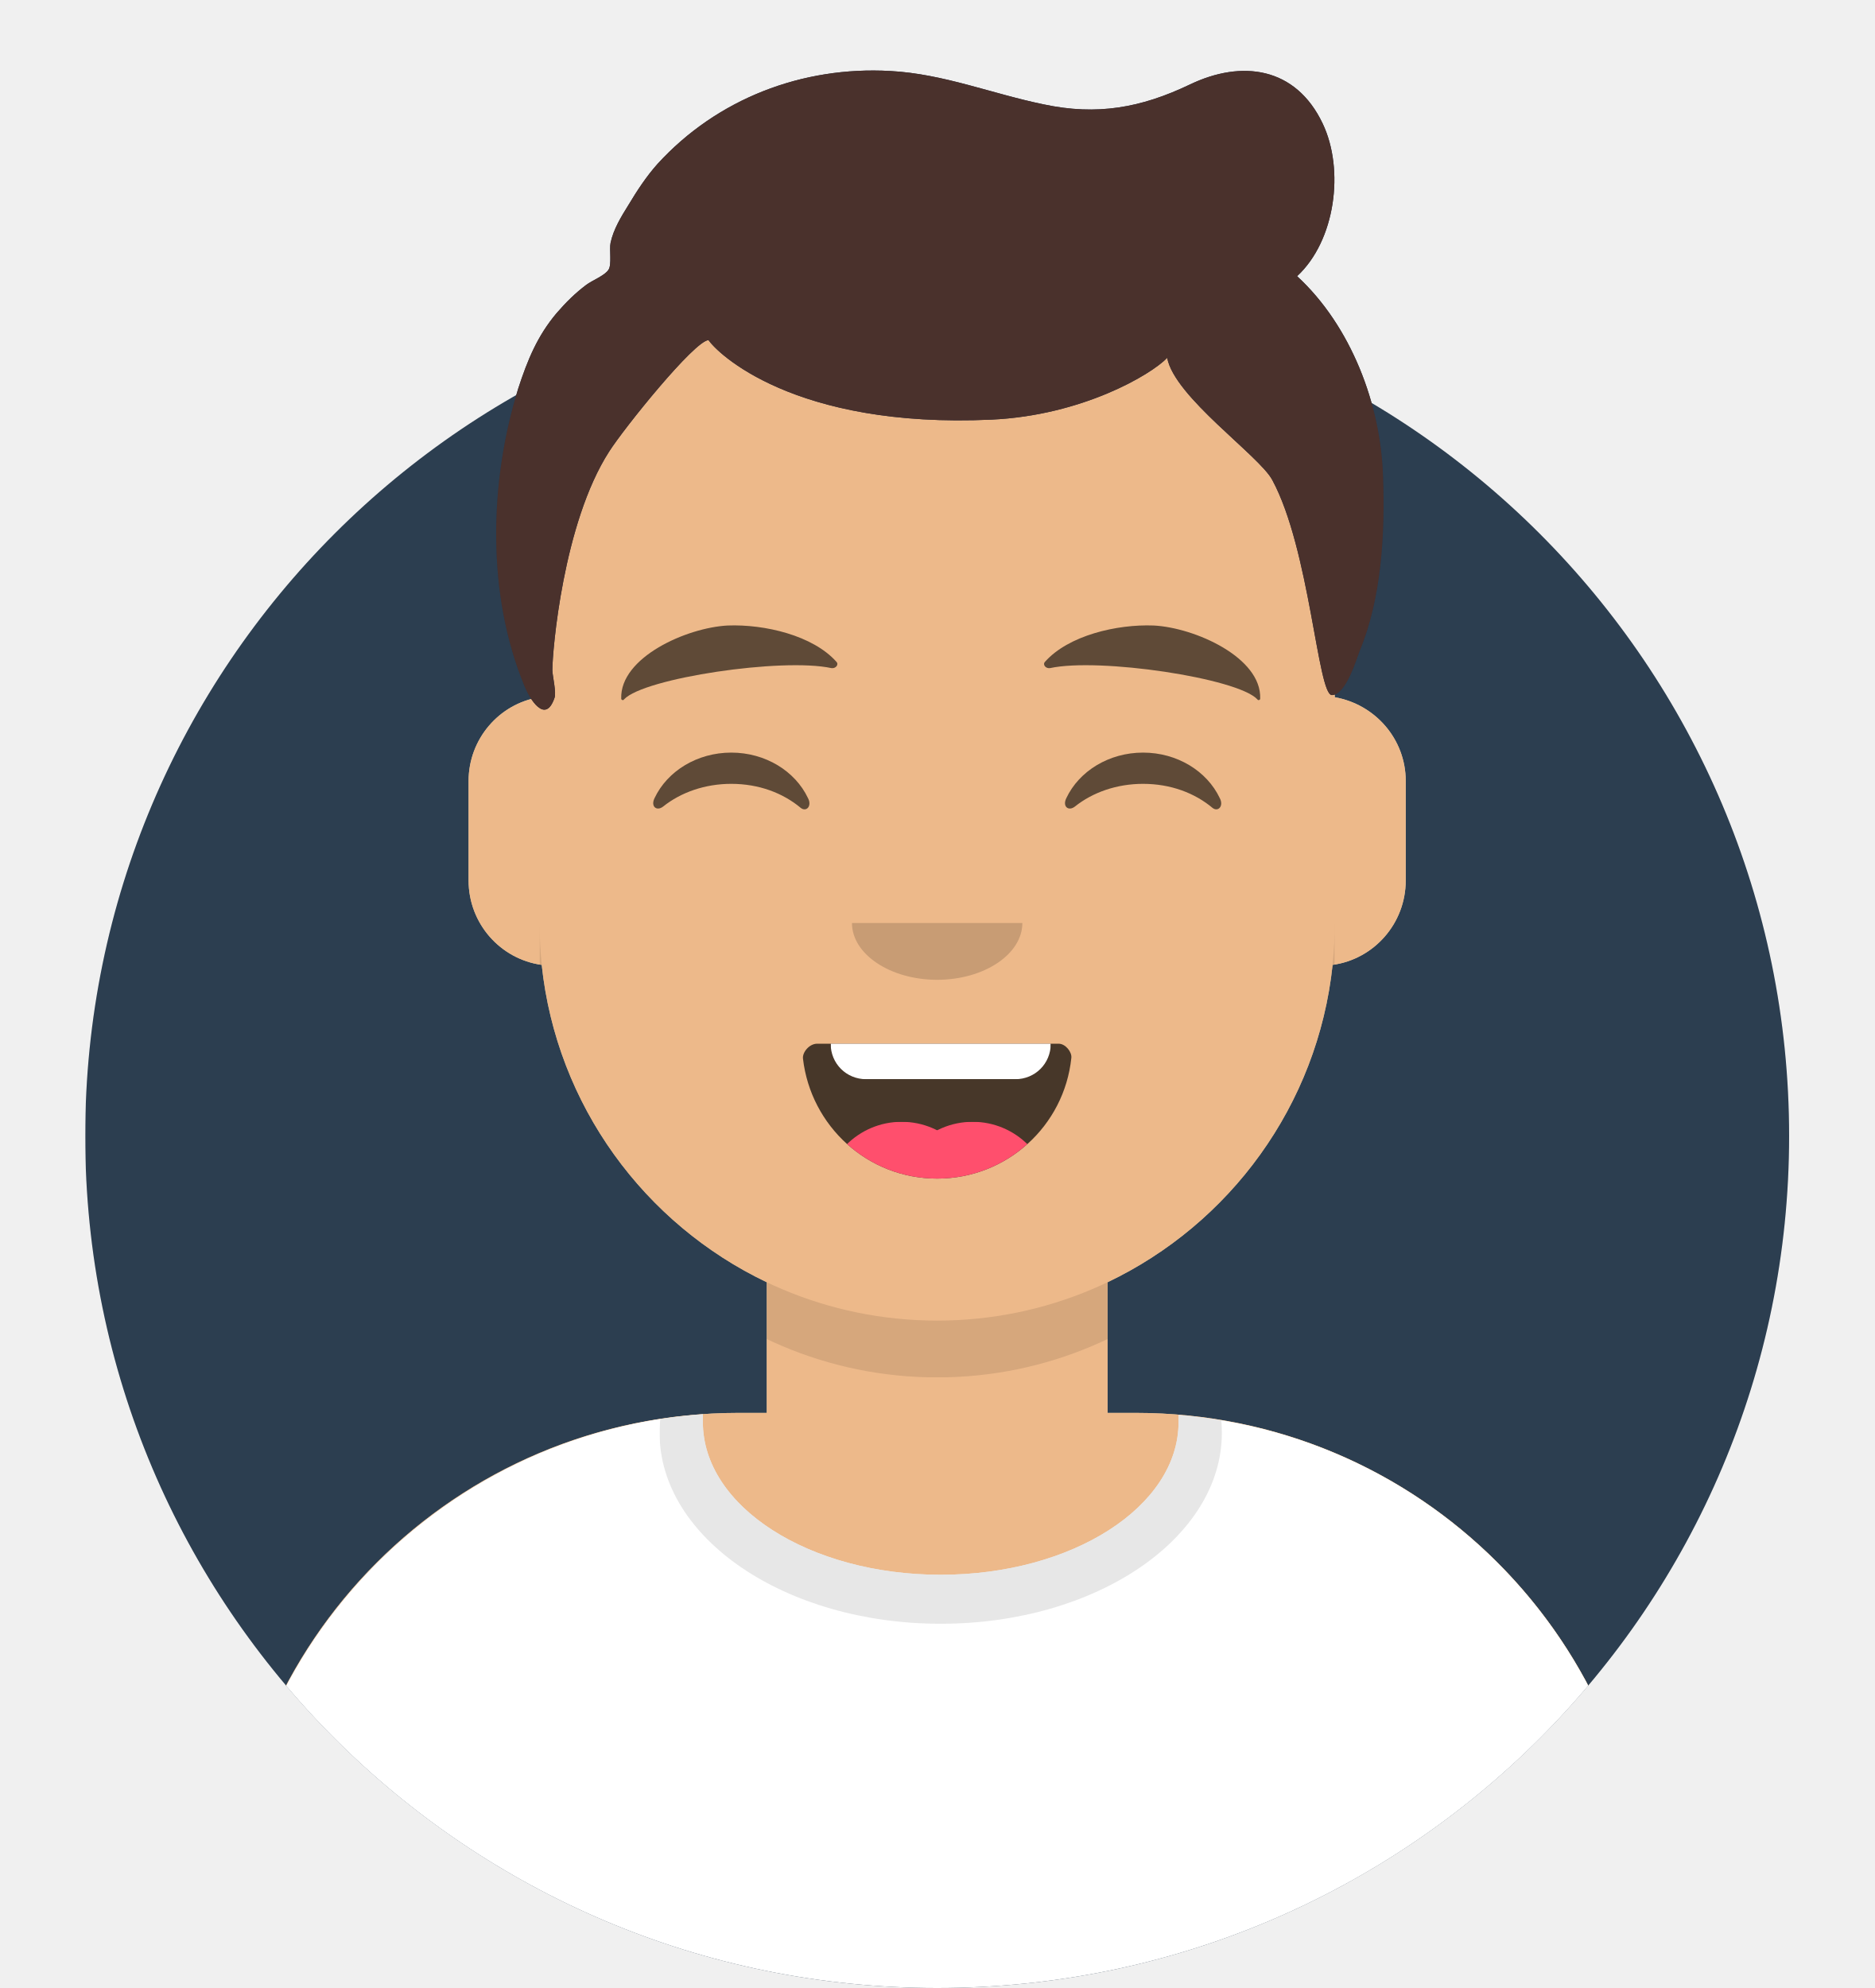
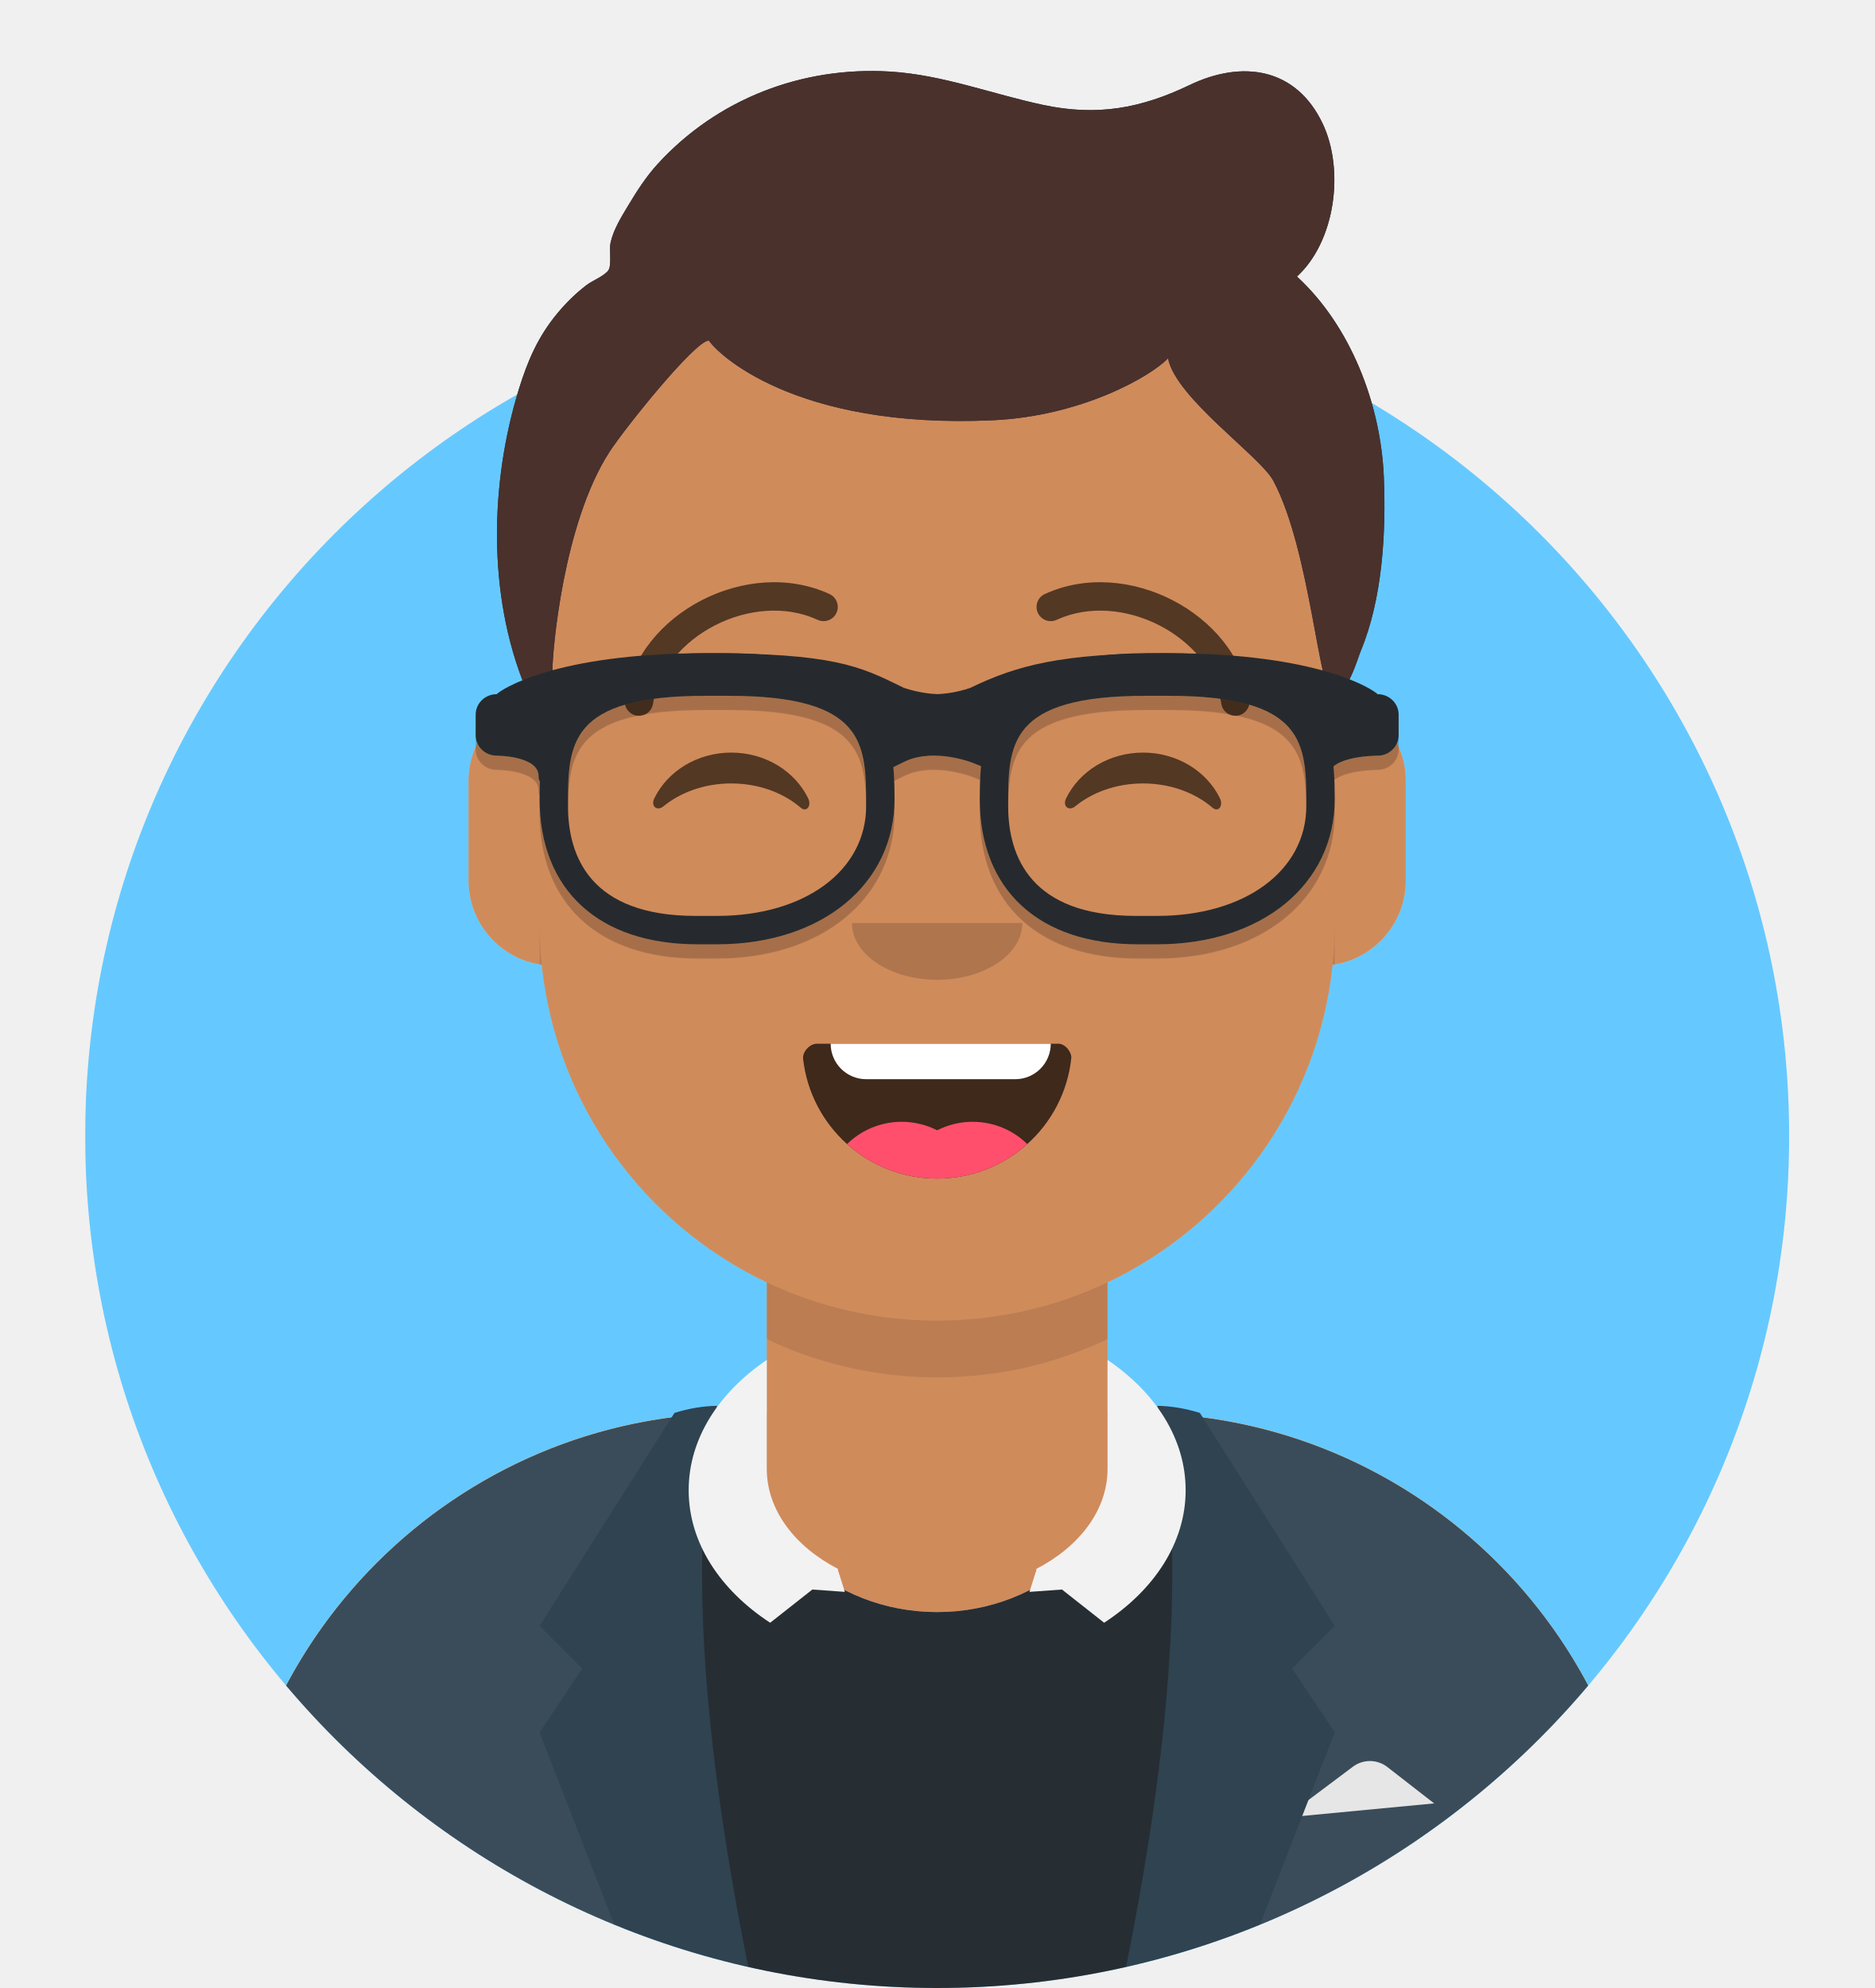
- <svg xmlns="http://www.w3.org/2000/svg" version="1.1" id="Layer_1" x="0px" y="0px" viewBox="0 0 264 280" style="enable-background:new 0 0 264 280;" xml:space="preserve">
-   <style type="text/css">
- 	.st0{fill-rule:evenodd;clip-rule:evenodd;fill:#E6E6E6;}
- 	.st1{filter:url(#Adobe_OpacityMaskFilter);}
- 	.st2{fill-rule:evenodd;clip-rule:evenodd;fill:#FFFFFF;}
- 	.st3{mask:url(#mask-2_1_);}
- 	.st4{fill-rule:evenodd;clip-rule:evenodd;fill:#2C3E50;}
- 	.st5{filter:url(#Adobe_OpacityMaskFilter_1_);}
- 	.st6{mask:url(#mask-4_1_);}
- 	.st7{fill-rule:evenodd;clip-rule:evenodd;fill:#D0C6AC;}
- 	.st8{filter:url(#Adobe_OpacityMaskFilter_2_);}
- 	.st9{mask:url(#mask-6_1_);}
- 	.st10{fill-rule:evenodd;clip-rule:evenodd;fill:#EDB98A;}
- 	.st11{filter:url(#Adobe_OpacityMaskFilter_3_);}
- 	.st12{mask:url(#mask-6_2_);fill-rule:evenodd;clip-rule:evenodd;fill-opacity:0.1;}
- 	.st13{filter:url(#Adobe_OpacityMaskFilter_4_);}
- 	.st14{mask:url(#react-mask-952_1_);}
- 	.st15{filter:url(#Adobe_OpacityMaskFilter_5_);}
- 	.st16{opacity:0.6;mask:url(#react-mask-952_2_);}
- 	.st17{fill-rule:evenodd;clip-rule:evenodd;fill-opacity:0.16;}
- 	.st18{fill-rule:evenodd;clip-rule:evenodd;fill-opacity:0.7;}
- 	.st19{filter:url(#Adobe_OpacityMaskFilter_6_);}
- 	.st20{mask:url(#react-mask-934_1_);fill-rule:evenodd;clip-rule:evenodd;fill:#FFFFFF;}
- 	.st21{filter:url(#Adobe_OpacityMaskFilter_7_);}
- 	.st22{mask:url(#react-mask-934_2_);}
- 	.st23{fill-rule:evenodd;clip-rule:evenodd;fill:#FF4F6D;}
- 	.st24{fill-rule:evenodd;clip-rule:evenodd;fill-opacity:0.6;}
- 	.st25{filter:url(#Adobe_OpacityMaskFilter_8_);}
- 	.st26{mask:url(#react-mask-925_1_);}
- 	.st27{fill-rule:evenodd;clip-rule:evenodd;fill:#28354B;}
- 	.st28{filter:url(#Adobe_OpacityMaskFilter_9_);}
- 	.st29{mask:url(#react-mask-924_1_);}
- 	.st30{fill-rule:evenodd;clip-rule:evenodd;fill:#4A312C;}
- </style>
-   <g>
-     <g transform="translate(-825, -1100)">
+ <svg xmlns="http://www.w3.org/2000/svg" xmlns:xlink="http://www.w3.org/1999/xlink" width="264px" height="280px" viewBox="0 0 264 280" version="1.1">
+   <defs>
+     <circle id="react-path-1" cx="120" cy="120" r="120" />
+     <path d="M12,160 C12,226.274 65.726,280 132,280 C198.274,280 252,226.274 252,160 L264,160 L264,-1.42108547e-14 L-3.19744231e-14,-1.42108547e-14 L-3.19744231e-14,160 L12,160 Z" id="react-path-2" />
+     <path d="M124,144.611 L124,163 L128,163 L128,163 C167.765,163 200,195.235 200,235 L200,244 L0,244 L0,235 C-4.86974701e-15,195.235 32.235,163 72,163 L72,163 L76,163 L76,144.611 C58.763,136.422 46.372,119.687 44.305,99.881 C38.48,99.058 34,94.052 34,88 L34,74 C34,68.054 38.325,63.118 44,62.166 L44,56 L44,56 C44,25.072 69.072,5.68137151e-15 100,0 L100,0 L100,0 C130.928,-5.68137151e-15 156,25.072 156,56 L156,62.166 C161.675,63.118 166,68.054 166,74 L166,88 C166,94.052 161.52,99.058 155.695,99.881 C153.628,119.687 141.237,136.422 124,144.611 Z" id="react-path-3" />
+   </defs>
+   <g id="Avataaar" stroke="none" stroke-width="1" fill="none" fill-rule="evenodd">
+     <g transform="translate(-825, -1100)" id="Avataaar/Circle">
      <g transform="translate(825, 1100)">
-         <g id="Circle" transform="translate(12, 40)">
-           <g id="Circle-Background">
-             <circle class="st0" cx="120" cy="120" r="120" />
-           </g>
-           <defs>
-             <filter id="Adobe_OpacityMaskFilter" filterUnits="userSpaceOnUse" x="0" y="0" width="240" height="240">
-               <feColorMatrix type="matrix" values="1 0 0 0 0  0 1 0 0 0  0 0 1 0 0  0 0 0 1 0" />
-             </filter>
-           </defs>
-           <mask maskUnits="userSpaceOnUse" x="0" y="0" width="240" height="240" id="mask-2_1_">
-             <g class="st1">
-               <circle id="path-1_1_" class="st2" cx="120" cy="120" r="120" />
-             </g>
+         <g id="Circle" stroke-width="1" fill-rule="evenodd" transform="translate(12, 40)">
+           <mask id="react-mask-4" fill="white">
+             <use xlink:href="#react-path-1" />
          </mask>
-           <g class="st3">
-             <rect class="st4" width="240" height="240" />
+           <use id="Circle-Background" fill="#E6E6E6" xlink:href="#react-path-1" />
+           <g id="Color/Palette/Blue-01" mask="url(#react-mask-4)" fill="#65C9FF">
+             <rect id="🖍Color" x="0" y="0" width="240" height="240" />
          </g>
        </g>
-         <g id="Mask">
- 			</g>
-         <defs>
-           <filter id="Adobe_OpacityMaskFilter_1_" filterUnits="userSpaceOnUse" x="-1" y="0" width="265" height="280">
-             <feColorMatrix type="matrix" values="1 0 0 0 0  0 1 0 0 0  0 0 1 0 0  0 0 0 1 0" />
-           </filter>
-         </defs>
-         <mask maskUnits="userSpaceOnUse" x="-1" y="0" width="265" height="280" id="mask-4_1_">
-           <g class="st5">
-             <path id="path-3_1_" class="st2" d="M12,160c0,66.3,53.7,120,120,120s120-53.7,120-120h12V0H0v160H12z" />
-           </g>
+         <mask id="react-mask-5" fill="white">
+           <use xlink:href="#react-path-2" />
        </mask>
-         <g id="Avataaar" class="st6">
+         <g id="Mask" />
+         <g id="Avataaar" stroke-width="1" fill-rule="evenodd" mask="url(#react-mask-5)">
          <g id="Body" transform="translate(32, 36)">
-             <g>
-               <path class="st7" d="M124,144.6V163h4l0,0c39.8,0,72,32.2,72,72v9H0v-9c0-39.8,32.2-72,72-72l0,0h4v-18.4        c-17.2-8.2-29.6-24.9-31.7-44.7C38.5,99.1,34,94.1,34,88V74c0-5.9,4.3-10.9,10-11.8V56l0,0c0-30.9,25.1-56,56-56l0,0l0,0        c30.9,0,56,25.1,56,56v6.2c5.7,1,10,5.9,10,11.8v14c0,6.1-4.5,11.1-10.3,11.9C153.6,119.7,141.2,136.4,124,144.6z" />
-             </g>
-             <defs>
-               <filter id="Adobe_OpacityMaskFilter_2_" filterUnits="userSpaceOnUse" x="-32" y="0" width="264" height="244">
-                 <feColorMatrix type="matrix" values="1 0 0 0 0  0 1 0 0 0  0 0 1 0 0  0 0 0 1 0" />
-               </filter>
-             </defs>
-             <mask maskUnits="userSpaceOnUse" x="-32" y="0" width="264" height="244" id="mask-6_1_">
-               <g class="st8">
-                 <path id="path-5_1_" class="st2" d="M124,144.6V163h4l0,0c39.8,0,72,32.2,72,72v9H0v-9c0-39.8,32.2-72,72-72l0,0h4v-18.4         c-17.2-8.2-29.6-24.9-31.7-44.7C38.5,99.1,34,94.1,34,88V74c0-5.9,4.3-10.9,10-11.8V56l0,0c0-30.9,25.1-56,56-56l0,0l0,0         c30.9,0,56,25.1,56,56v6.2c5.7,1,10,5.9,10,11.8v14c0,6.1-4.5,11.1-10.3,11.9C153.6,119.7,141.2,136.4,124,144.6z" />
-               </g>
+             <mask id="react-mask-6" fill="white">
+               <use xlink:href="#react-path-3" />
            </mask>
-             <g class="st9">
-               <g id="Color" transform="translate(-32, 0)">
-                 <rect class="st10" width="264" height="244" />
+             <use fill="#D0C6AC" xlink:href="#react-path-3" />
+             <g id="Skin/👶🏽-03-Brown" mask="url(#react-mask-6)" fill="#D08B5B">
+               <g transform="translate(0, 0)" id="Color">
+                 <rect x="0" y="0" width="264" height="280" />
              </g>
            </g>
+             <path d="M156,79 L156,102 C156,132.928 130.928,158 100,158 C69.072,158 44,132.928 44,102 L44,79 L44,94 C44,124.928 69.072,150 100,150 C130.928,150 156,124.928 156,94 L156,79 Z" id="Neck-Shadow" fill-opacity="0.1" fill="#000000" mask="url(#react-mask-6)" />
+           </g>
+           <g id="Clothing/Blazer-+-Sweater" transform="translate(0, 170)">
            <defs>
-               <filter id="Adobe_OpacityMaskFilter_3_" filterUnits="userSpaceOnUse" x="44" y="79" width="112" height="79">
-                 <feColorMatrix type="matrix" values="1 0 0 0 0  0 1 0 0 0  0 0 1 0 0  0 0 0 1 0" />
-               </filter>
+               <path d="M105.192,29.052 L104,29.052 L104,29.052 C64.235,29.052 32,61.287 32,101.052 L32,110 L232,110 L232,101.052 C232,61.287 199.765,29.052 160,29.052 L160,29.052 L158.808,29.052 C158.935,30.035 159,31.036 159,32.052 C159,45.859 146.912,57.052 132,57.052 C117.088,57.052 105,45.859 105,32.052 C105,31.036 105.065,30.035 105.192,29.052 Z" id="react-path-83" />
            </defs>
-             <mask maskUnits="userSpaceOnUse" x="44" y="79" width="112" height="79" id="mask-6_2_">
-               <g class="st11">
-                 <path id="path-5_2_" class="st2" d="M124,144.6V163h4l0,0c39.8,0,72,32.2,72,72v9H0v-9c0-39.8,32.2-72,72-72l0,0h4v-18.4         c-17.2-8.2-29.6-24.9-31.7-44.7C38.5,99.1,34,94.1,34,88V74c0-5.9,4.3-10.9,10-11.8V56l0,0c0-30.9,25.1-56,56-56l0,0l0,0         c30.9,0,56,25.1,56,56v6.2c5.7,1,10,5.9,10,11.8v14c0,6.1-4.5,11.1-10.3,11.9C153.6,119.7,141.2,136.4,124,144.6z" />
+             <mask id="react-mask-84" fill="white">
+               <use xlink:href="#react-path-83" />
+             </mask>
+             <use id="Clothes" fill="#E6E6E6" fill-rule="evenodd" xlink:href="#react-path-83" />
+             <g id="Color/Palette/Black" mask="url(#react-mask-84)" fill-rule="evenodd" fill="#262E33">
+               <rect id="🖍Color" x="0" y="0" width="264" height="110" />
+             </g>
+             <g id="Blazer" stroke-width="1" fill-rule="evenodd" transform="translate(32, 28)">
+               <path d="M68.785,1.122 C30.512,2.804 1.24427139e-14,34.365 0,73.052 L0,82 L69.362,82 C65.961,69.92 64,55.709 64,40.5 C64,26.173 65.74,12.731 68.785,1.122 Z M131.638,82 L200,82 L200,73.052 C200,34.707 170.025,3.363 132.229,1.174 C135.265,12.771 137,26.194 137,40.5 C137,55.709 135.039,69.92 131.638,82 Z" id="Saco" fill="#3A4C5A" />
+               <path d="M149,58 L158.556,50.833 L158.556,50.833 C159.999,49.751 161.988,49.768 163.412,50.876 L170,56 L149,58 Z" id="Pocket-hanky" fill="#E6E6E6" />
+               <path d="M69,1.13686838e-13 C65,19.333 66.667,46.667 74,82 L58,82 L44,46 L50,37 L44,31 L63,1 C65.028,0.369 67.028,0.036 69,1.13686838e-13 Z" id="Wing" fill="#2F4351" />
+               <path d="M151,1.13686838e-13 C147,19.333 148.667,46.667 156,82 L140,82 L126,46 L132,37 L126,31 L145,1 C147.028,0.369 149.028,0.036 151,1.13686838e-13 Z" id="Wing" fill="#2F4351" transform="translate(141, 41) scale(-1, 1) translate(-141, -41) " />
+             </g>
+             <path d="M156,21.539 C162.772,26.136 167,32.656 167,39.888 C167,47.289 162.572,53.945 155.52,58.556 L149.579,53.876 L145,54.208 L146,51.057 L145.922,50.996 C152.022,47.853 156,42.7 156,36.877 L156,21.539 Z M108,21.539 C101.228,26.136 97,32.656 97,39.888 C97,47.289 101.428,53.945 108.48,58.556 L114.421,53.876 L119,54.208 L118,51.057 L118.078,50.996 C111.978,47.853 108,42.7 108,36.877 L108,21.539 Z" id="Collar" fill="#F2F2F2" fill-rule="evenodd" />
+           </g>
+           <g id="Face" transform="translate(76, 82)" fill="#000000">
+             <g id="Mouth/Smile" transform="translate(2, 52)">
+               <defs>
+                 <path d="M35.118,15.128 C36.176,24.62 44.226,32 54,32 C63.804,32 71.874,24.574 72.892,15.04 C72.974,14.273 72.117,13 71.043,13 C56.149,13 44.738,13 37.087,13 C36.007,13 35.012,14.178 35.118,15.128 Z" id="react-path-95" />
+               </defs>
+               <mask id="react-mask-96" fill="white">
+                 <use xlink:href="#react-path-95" />
+               </mask>
+               <use id="Mouth" fill-opacity="0.7" fill="#000000" fill-rule="evenodd" xlink:href="#react-path-95" />
+               <rect id="Teeth" fill="#FFFFFF" fill-rule="evenodd" mask="url(#react-mask-96)" x="39" y="2" width="31" height="16" rx="5" />
+               <g id="Tongue" stroke-width="1" fill-rule="evenodd" mask="url(#react-mask-96)" fill="#FF4F6D">
+                 <g transform="translate(38, 24)">
+                   <circle cx="11" cy="11" r="11" />
+                   <circle cx="21" cy="11" r="11" />
+                 </g>
              </g>
-             </mask>
-             <path id="Neck-Shadow" class="st12" d="M156,79v23c0,30.9-25.1,56-56,56s-56-25.1-56-56V79v15c0,30.9,25.1,56,56,56       s56-25.1,56-56V79z" />
-           </g>
-           <g transform="translate(0, 170)">
-             <g id="Clothes">
-               <path class="st0" d="M166,29.3c37,3,66,34,66,71.8v8.9H32v-8.9C32,63,61.6,31.8,99,29.2c0,0.4,0,0.7,0,1.1        c0,11.9,15,21.5,33.5,21.5S166,42.2,166,30.3C166,30,166,29.6,166,29.3z" />
            </g>
-             <defs>
-               <filter id="Adobe_OpacityMaskFilter_4_" filterUnits="userSpaceOnUse" x="0" y="0" width="264" height="110">
-                 <feColorMatrix type="matrix" values="1 0 0 0 0  0 1 0 0 0  0 0 1 0 0  0 0 0 1 0" />
-               </filter>
-             </defs>
-             <mask maskUnits="userSpaceOnUse" x="0" y="0" width="264" height="110" id="react-mask-952_1_">
-               <g class="st13">
-                 <path id="react-path-951_1_" class="st2" d="M166,29.3c37,3,66,34,66,71.8v8.9H32v-8.9C32,63,61.6,31.8,99,29.2         c0,0.4,0,0.7,0,1.1c0,11.9,15,21.5,33.5,21.5S166,42.2,166,30.3C166,30,166,29.6,166,29.3z" />
-               </g>
-             </mask>
-             <g class="st14">
-               <rect class="st2" width="264" height="110" />
+             <g id="Nose/Default" transform="translate(28, 40)" fill-opacity="0.16">
+               <path d="M16,8 C16,12.418 21.373,16 28,16 L28,16 C34.627,16 40,12.418 40,8" id="Nose" />
            </g>
-             <defs>
-               <filter id="Adobe_OpacityMaskFilter_5_" filterUnits="userSpaceOnUse" x="92.9" y="4.9" width="79.3" height="53.8">
-                 <feColorMatrix type="matrix" values="1 0 0 0 0  0 1 0 0 0  0 0 1 0 0  0 0 0 1 0" />
-               </filter>
-             </defs>
-             <mask maskUnits="userSpaceOnUse" x="92.9" y="4.9" width="79.3" height="53.8" id="react-mask-952_2_">
-               <g class="st15">
-                 <path id="react-path-951_2_" class="st2" d="M166,29.3c37,3,66,34,66,71.8v8.9H32v-8.9C32,63,61.6,31.8,99,29.2         c0,0.4,0,0.7,0,1.1c0,11.9,15,21.5,33.5,21.5S166,42.2,166,30.3C166,30,166,29.6,166,29.3z" />
-               </g>
-             </mask>
-             <g id="Shadowy" class="st16">
-               <g transform="translate(92, 4)">
-                 <ellipse class="st17" cx="40.5" cy="27.8" rx="39.6" ry="26.9" />
+             <g id="Eyes/Happy-😁" transform="translate(0, 8)" fill-opacity="0.6">
+               <path d="M16.16,22.447 C18.007,18.649 22.164,16 26.998,16 C31.814,16 35.959,18.63 37.815,22.407 C38.367,23.529 37.582,24.447 36.791,23.767 C34.34,21.66 30.859,20.344 26.998,20.344 C23.257,20.344 19.874,21.579 17.438,23.572 C16.547,24.3 15.62,23.558 16.16,22.447 Z" id="Squint" />
+               <path d="M74.16,22.447 C76.007,18.649 80.164,16 84.998,16 C89.814,16 93.959,18.63 95.815,22.407 C96.367,23.529 95.582,24.447 94.791,23.767 C92.34,21.66 88.859,20.344 84.998,20.344 C81.257,20.344 77.874,21.579 75.438,23.572 C74.547,24.3 73.62,23.558 74.16,22.447 Z" id="Squint" />
+             </g>
+             <g id="Eyebrow/Outline/Raised-Excited" fill-opacity="0.6">
+               <g id="I-Browse" transform="translate(12, 0)">
+                 <path d="M3.976,17.128 C5.471,7.605 18.059,1.109 27.164,5.301 C28.167,5.763 29.355,5.324 29.817,4.321 C30.279,3.318 29.84,2.13 28.836,1.668 C17.349,-3.622 1.936,4.332 0.024,16.507 C-0.147,17.599 0.599,18.622 1.69,18.794 C2.781,18.965 3.804,18.219 3.976,17.128 Z" id="Eyebrow" fill-rule="nonzero" />
+                 <path d="M61.976,17.128 C63.471,7.605 76.059,1.109 85.164,5.301 C86.167,5.763 87.355,5.324 87.817,4.321 C88.279,3.318 87.84,2.13 86.836,1.668 C75.349,-3.622 59.936,4.332 58.024,16.507 C57.853,17.599 58.599,18.622 59.69,18.794 C60.781,18.965 61.804,18.219 61.976,17.128 Z" id="Eyebrow" fill-rule="nonzero" transform="translate(73.0001, 9.410436) scale(-1, 1) translate(-73.0001, -9.410436) " />
              </g>
            </g>
          </g>
-           <g id="Face" transform="translate(76, 82)">
-             <g transform="translate(2, 52)">
-               <g id="Mouth">
-                 <path class="st18" d="M35.1,15.1C36.2,24.6,44.2,32,54,32c9.8,0,17.9-7.4,18.9-17c0.1-0.8-0.8-2-1.8-2c-14.9,0-26.3,0-34,0         C36,13,35,14.2,35.1,15.1z" />
-               </g>
-               <defs>
-                 <filter id="Adobe_OpacityMaskFilter_6_" filterUnits="userSpaceOnUse" x="39" y="2" width="31" height="16">
-                   <feColorMatrix type="matrix" values="1 0 0 0 0  0 1 0 0 0  0 0 1 0 0  0 0 0 1 0" />
-                 </filter>
-               </defs>
-               <mask maskUnits="userSpaceOnUse" x="39" y="2" width="31" height="16" id="react-mask-934_1_">
-                 <g class="st19">
-                   <path id="react-path-933_1_" class="st2" d="M35.1,15.1C36.2,24.6,44.2,32,54,32c9.8,0,17.9-7.4,18.9-17          c0.1-0.8-0.8-2-1.8-2c-14.9,0-26.3,0-34,0C36,13,35,14.2,35.1,15.1z" />
-                 </g>
-               </mask>
-               <path id="Teeth" class="st20" d="M44,2h21c2.8,0,5,2.2,5,5v6c0,2.8-2.2,5-5,5H44c-2.8,0-5-2.2-5-5V7C39,4.2,41.2,2,44,2z" />
-               <defs>
-                 <filter id="Adobe_OpacityMaskFilter_7_" filterUnits="userSpaceOnUse" x="38" y="24" width="32" height="22">
-                   <feColorMatrix type="matrix" values="1 0 0 0 0  0 1 0 0 0  0 0 1 0 0  0 0 0 1 0" />
-                 </filter>
-               </defs>
-               <mask maskUnits="userSpaceOnUse" x="38" y="24" width="32" height="22" id="react-mask-934_2_">
-                 <g class="st21">
-                   <path id="react-path-933_2_" class="st2" d="M35.1,15.1C36.2,24.6,44.2,32,54,32c9.8,0,17.9-7.4,18.9-17          c0.1-0.8-0.8-2-1.8-2c-14.9,0-26.3,0-34,0C36,13,35,14.2,35.1,15.1z" />
-                 </g>
-               </mask>
-               <g id="Tongue" class="st22">
-                 <g transform="translate(38, 24)">
-                   <circle class="st23" cx="11" cy="11" r="11" />
-                   <circle class="st23" cx="21" cy="11" r="11" />
-                 </g>
-               </g>
-             </g>
-             <g transform="translate(28, 40)">
-               <path id="Nose" class="st17" d="M16,8c0,4.4,5.4,8,12,8l0,0c6.6,0,12-3.6,12-8" />
-             </g>
-             <g transform="translate(0, 8)">
-               <path id="Squint" class="st24" d="M16.2,22.4C18,18.6,22.2,16,27,16c4.8,0,9,2.6,10.8,6.4c0.6,1.1-0.2,2-1,1.4        c-2.5-2.1-5.9-3.4-9.8-3.4c-3.7,0-7.1,1.2-9.6,3.2C16.5,24.3,15.6,23.6,16.2,22.4z" />
-               <path class="st24" d="M74.2,22.4C76,18.6,80.2,16,85,16c4.8,0,9,2.6,10.8,6.4c0.6,1.1-0.2,2-1,1.4c-2.5-2.1-5.9-3.4-9.8-3.4        c-3.7,0-7.1,1.2-9.6,3.2C74.5,24.3,73.6,23.6,74.2,22.4z" />
-             </g>
-             <g>
-               <path id="Eyebrow" class="st24" d="M26.5,6.1c-5.8,0.3-15.2,4.5-15,10.3c0,0.2,0.3,0.3,0.4,0.1c2.8-3,22.3-5.9,29.2-4.4        c0.6,0.1,1.1-0.5,0.7-0.9C38.5,7.5,31.7,5.9,26.5,6.1" />
-               <path class="st24" d="M86.5,6.1c5.8,0.3,15.2,4.5,15,10.3c0,0.2-0.3,0.3-0.4,0.1c-2.8-3-22.3-5.9-29.2-4.4        c-0.6,0.1-1.1-0.5-0.7-0.9C74.5,7.5,81.3,5.9,86.5,6.1" />
-             </g>
-           </g>
-           <g id="Top">
+           <g id="Top" stroke-width="1" fill-rule="evenodd">
            <defs>
-               <filter id="Adobe_OpacityMaskFilter_8_" filterUnits="userSpaceOnUse" x="-1" y="0" width="264" height="280">
-                 <feColorMatrix type="matrix" values="1 0 0 0 0  0 1 0 0 0  0 0 1 0 0  0 0 0 1 0" />
+               <rect id="react-path-67" x="0" y="0" width="264" height="280" />
+               <path d="M183.68,38.949 C189.086,33.999 190.387,23.962 187.318,17.449 C183.549,9.454 175.901,8.452 168.572,11.969 C161.664,15.284 155.515,16.388 147.95,14.782 C140.692,13.241 133.806,10.523 126.303,10.076 C113.978,9.343 102.003,13.915 93.603,23.129 C92,24.887 90.709,26.897 89.488,28.934 C88.512,30.564 87.411,32.313 86.995,34.192 C86.797,35.086 87.165,37.29 86.72,38.022 C86.239,38.812 84.424,39.537 83.651,40.124 C82.084,41.313 80.727,42.654 79.471,44.171 C76.805,47.393 75.338,50.758 74.103,54.743 C70.001,67.988 69.653,83.741 74.957,96.747 C75.664,98.481 77.855,102.099 79.143,98.385 C79.398,97.651 78.809,95.191 78.81,94.45 C78.815,91.73 80.316,73.721 86.857,63.633 C88.986,60.349 98.83,48.052 100.841,47.954 C101.906,49.646 112.721,60.462 140.783,59.195 C153.445,58.623 163.183,52.934 165.521,50.468 C166.549,56.001 178.513,64.284 180.336,67.692 C185.603,77.538 186.771,97.996 188.781,97.957 C190.791,97.919 192.234,92.72 192.648,91.727 C195.72,84.352 196.243,75.095 195.915,67.168 C195.488,56.966 191.277,45.942 183.68,38.949 Z" id="react-path-66" />
+               <filter x="-0.8%" y="-2.0%" width="101.5%" height="108.0%" filterUnits="objectBoundingBox" id="react-filter-63">
+                 <feOffset dx="0" dy="2" in="SourceAlpha" result="shadowOffsetOuter1" />
+                 <feColorMatrix values="0 0 0 0 0   0 0 0 0 0   0 0 0 0 0  0 0 0 0.16 0" type="matrix" in="shadowOffsetOuter1" result="shadowMatrixOuter1" />
+                 <feMerge>
+                   <feMergeNode in="shadowMatrixOuter1" />
+                   <feMergeNode in="SourceGraphic" />
+                 </feMerge>
              </filter>
            </defs>
-             <mask maskUnits="userSpaceOnUse" x="-1" y="0" width="264" height="280" id="react-mask-925_1_">
-               <g class="st25">
-                 <rect id="react-path-927_1_" class="st2" width="264" height="280" />
-               </g>
+             <mask id="react-mask-65" fill="white">
+               <use xlink:href="#react-path-67" />
            </mask>
-             <g class="st26">
+             <g id="Mask" />
+             <g id="Top/Short-Hair/Short-Waved" mask="url(#react-mask-65)">
              <g transform="translate(-1, 0)">
-                 <g id="Short-Hair">
-                   <path class="st27" d="M183.7,38.9c5.4-5,6.7-15,3.6-21.5c-3.8-8-11.4-9-18.7-5.5c-6.9,3.3-13.1,4.4-20.6,2.8          c-7.3-1.5-14.1-4.3-21.6-4.7C114,9.3,102,13.9,93.6,23.1c-1.6,1.8-2.9,3.8-4.1,5.8c-1,1.6-2.1,3.4-2.5,5.3          c-0.2,0.9,0.2,3.1-0.3,3.8c-0.5,0.8-2.3,1.5-3.1,2.1c-1.6,1.2-2.9,2.5-4.2,4c-2.7,3.2-4.1,6.6-5.4,10.6          c-4.1,13.2-4.5,29,0.9,42c0.7,1.7,2.9,5.4,4.2,1.6c0.3-0.7-0.3-3.2-0.3-3.9c0-2.7,1.5-20.7,8-30.8c2.1-3.3,12-15.6,14-15.7          c1.1,1.7,11.9,12.5,39.9,11.2c12.7-0.6,22.4-6.3,24.7-8.7c1,5.5,13,13.8,14.8,17.2c5.3,9.8,6.4,30.3,8.4,30.3          s3.5-5.2,3.9-6.2c3.1-7.4,3.6-16.6,3.3-24.6C195.5,57,191.3,45.9,183.7,38.9z" />
+                 <mask id="react-mask-64" fill="white">
+                   <use xlink:href="#react-path-66" />
+                 </mask>
+                 <use id="Short-Hair" stroke="none" fill="#28354B" fill-rule="evenodd" xlink:href="#react-path-66" />
+                 <g id="Skin/👶🏽-03-Brown" mask="url(#react-mask-64)" fill="#4A312C">
+                   <g transform="translate(0, 0) " id="Color">
+                     <rect x="0" y="0" width="264" height="280" />
+                   </g>
                </g>
-                 <defs>
-                   <filter id="Adobe_OpacityMaskFilter_9_" filterUnits="userSpaceOnUse" x="0" y="0" width="264" height="280">
-                     <feColorMatrix type="matrix" values="1 0 0 0 0  0 1 0 0 0  0 0 1 0 0  0 0 0 1 0" />
-                   </filter>
-                 </defs>
-                 <mask maskUnits="userSpaceOnUse" x="0" y="0" width="264" height="280" id="react-mask-924_1_">
-                   <g class="st28">
-                     <path id="react-path-926_1_" class="st2" d="M183.7,38.9c5.4-5,6.7-15,3.6-21.5c-3.8-8-11.4-9-18.7-5.5           c-6.9,3.3-13.1,4.4-20.6,2.8c-7.3-1.5-14.1-4.3-21.6-4.7C114,9.3,102,13.9,93.6,23.1c-1.6,1.8-2.9,3.8-4.1,5.8           c-1,1.6-2.1,3.4-2.5,5.3c-0.2,0.9,0.2,3.1-0.3,3.8c-0.5,0.8-2.3,1.5-3.1,2.1c-1.6,1.2-2.9,2.5-4.2,4           c-2.7,3.2-4.1,6.6-5.4,10.6c-4.1,13.2-4.5,29,0.9,42c0.7,1.7,2.9,5.4,4.2,1.6c0.3-0.7-0.3-3.2-0.3-3.9           c0-2.7,1.5-20.7,8-30.8c2.1-3.3,12-15.6,14-15.7c1.1,1.7,11.9,12.5,39.9,11.2c12.7-0.6,22.4-6.3,24.7-8.7           c1,5.5,13,13.8,14.8,17.2c5.3,9.8,6.4,30.3,8.4,30.3s3.5-5.2,3.9-6.2c3.1-7.4,3.6-16.6,3.3-24.6           C195.5,57,191.3,45.9,183.7,38.9z" />
-                   </g>
-                 </mask>
-                 <g class="st29">
-                   <g transform="translate(0, 0) ">
-                     <rect class="st30" width="264" height="280" />
+                 <g id="Top/_Resources/Prescription-02" fill="none" transform="translate(62, 85)" stroke-width="1">
+                   <defs>
+                     <filter x="-0.8%" y="-2.4%" width="101.5%" height="109.8%" filterUnits="objectBoundingBox" id="react-filter-68">
+                       <feOffset dx="0" dy="2" in="SourceAlpha" result="shadowOffsetOuter1" />
+                       <feColorMatrix values="0 0 0 0 0   0 0 0 0 0   0 0 0 0 0  0 0 0 0.2 0" type="matrix" in="shadowOffsetOuter1" result="shadowMatrixOuter1" />
+                       <feMerge>
+                         <feMergeNode in="shadowMatrixOuter1" />
+                         <feMergeNode in="SourceGraphic" />
+                       </feMerge>
+                     </filter>
+                   </defs>
+                   <g id="Wayfarers" filter="url(#react-filter-68)" transform="translate(6, 7)" fill="#252C2F">
+                     <path d="M34,41 L31.242,41 C17.315,41 9,33.336 9,20.5 C9,10.127 10.817,0 32.53,0 L35.47,0 C57.183,0 59,10.127 59,20.5 C59,32.569 48.721,41 34,41 Z M32.385,6 C13,6 13,12.841 13,21.502 C13,28.572 16.116,37 30.971,37 L34,37 C46.365,37 55,30.627 55,21.502 C55,12.841 55,6 35.615,6 L32.385,6 Z" id="Left" fill-rule="nonzero" />
+                     <path d="M96,41 L93.242,41 C79.315,41 71,33.336 71,20.5 C71,10.127 72.817,0 94.53,0 L97.47,0 C119.183,0 121,10.127 121,20.5 C121,32.569 110.721,41 96,41 Z M94.385,6 C75,6 75,12.841 75,21.502 C75,28.572 78.119,37 92.971,37 L96,37 C108.365,37 117,30.627 117,21.502 C117,12.841 117,6 97.615,6 L94.385,6 Z" id="Right" fill-rule="nonzero" />
+                     <path d="M2.955,5.772 C3.646,5.096 11.21,0 32.5,0 C50.351,0 54.13,1.853 59.85,4.652 L60.269,4.859 C60.667,4.999 62.7,5.69 65.079,5.766 C67.246,5.673 69.1,5.085 69.642,4.897 C76.17,1.722 82.561,0 97.5,0 C118.79,0 126.354,5.096 127.045,5.772 C128.679,5.772 130,7.062 130,8.657 L130,11.543 C130,13.139 128.679,14.429 127.045,14.429 C127.045,14.429 120.144,14.429 120.144,17.315 C120.144,20.2 118.182,13.139 118.182,11.543 L118.182,8.732 C114.579,7.353 108.128,4.786 97.5,4.786 C85.658,4.786 79.761,6.886 74.702,8.971 L74.759,9.108 L74.756,11.094 L72.539,16.444 L69.8,15.361 C69.556,15.264 69.028,15.09 68.296,14.91 C66.256,14.407 64.159,14.254 62.304,14.634 C61.624,14.774 60.992,14.984 60.413,15.267 L57.77,16.558 L55.127,11.396 L55.244,9.102 L55.325,8.907 C50.962,6.874 46.939,4.786 32.5,4.786 C21.872,4.786 15.422,7.352 11.818,8.731 L11.818,11.543 C11.818,13.139 8.864,20.2 8.864,17.315 C8.864,14.429 2.955,14.429 2.955,14.429 C1.324,14.429 0,13.139 0,11.543 L0,8.657 C0,7.062 1.324,5.772 2.955,5.772 Z" id="Stuff" fill-rule="nonzero" />
                  </g>
                </g>
              </g>
            </g>
          </g>
        </g>
      </g>
    </g>
  </g>
</svg>
